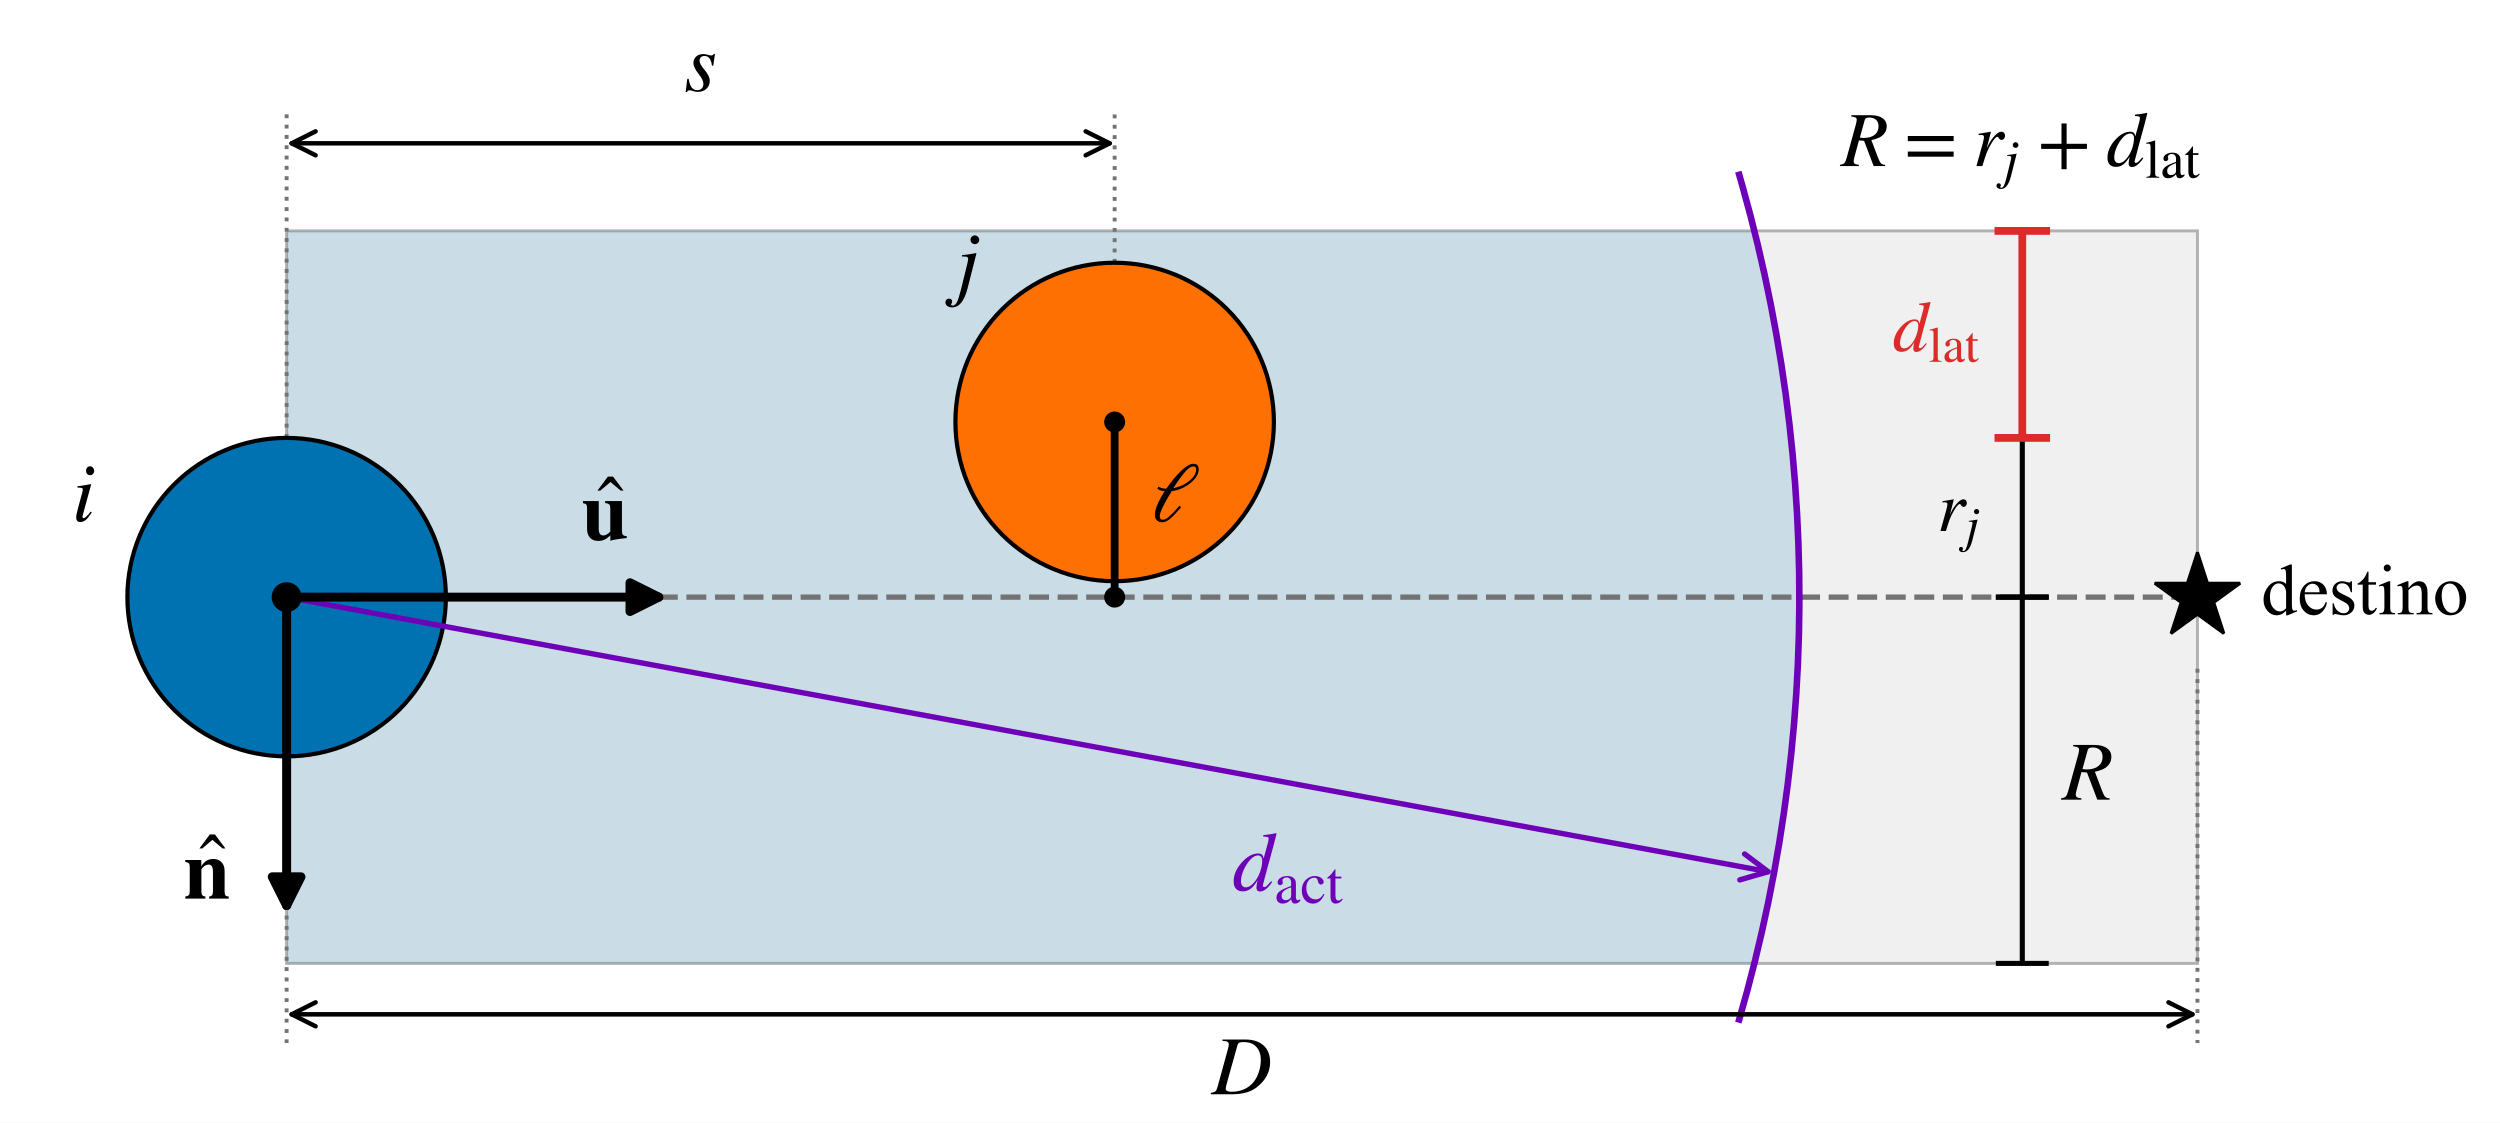
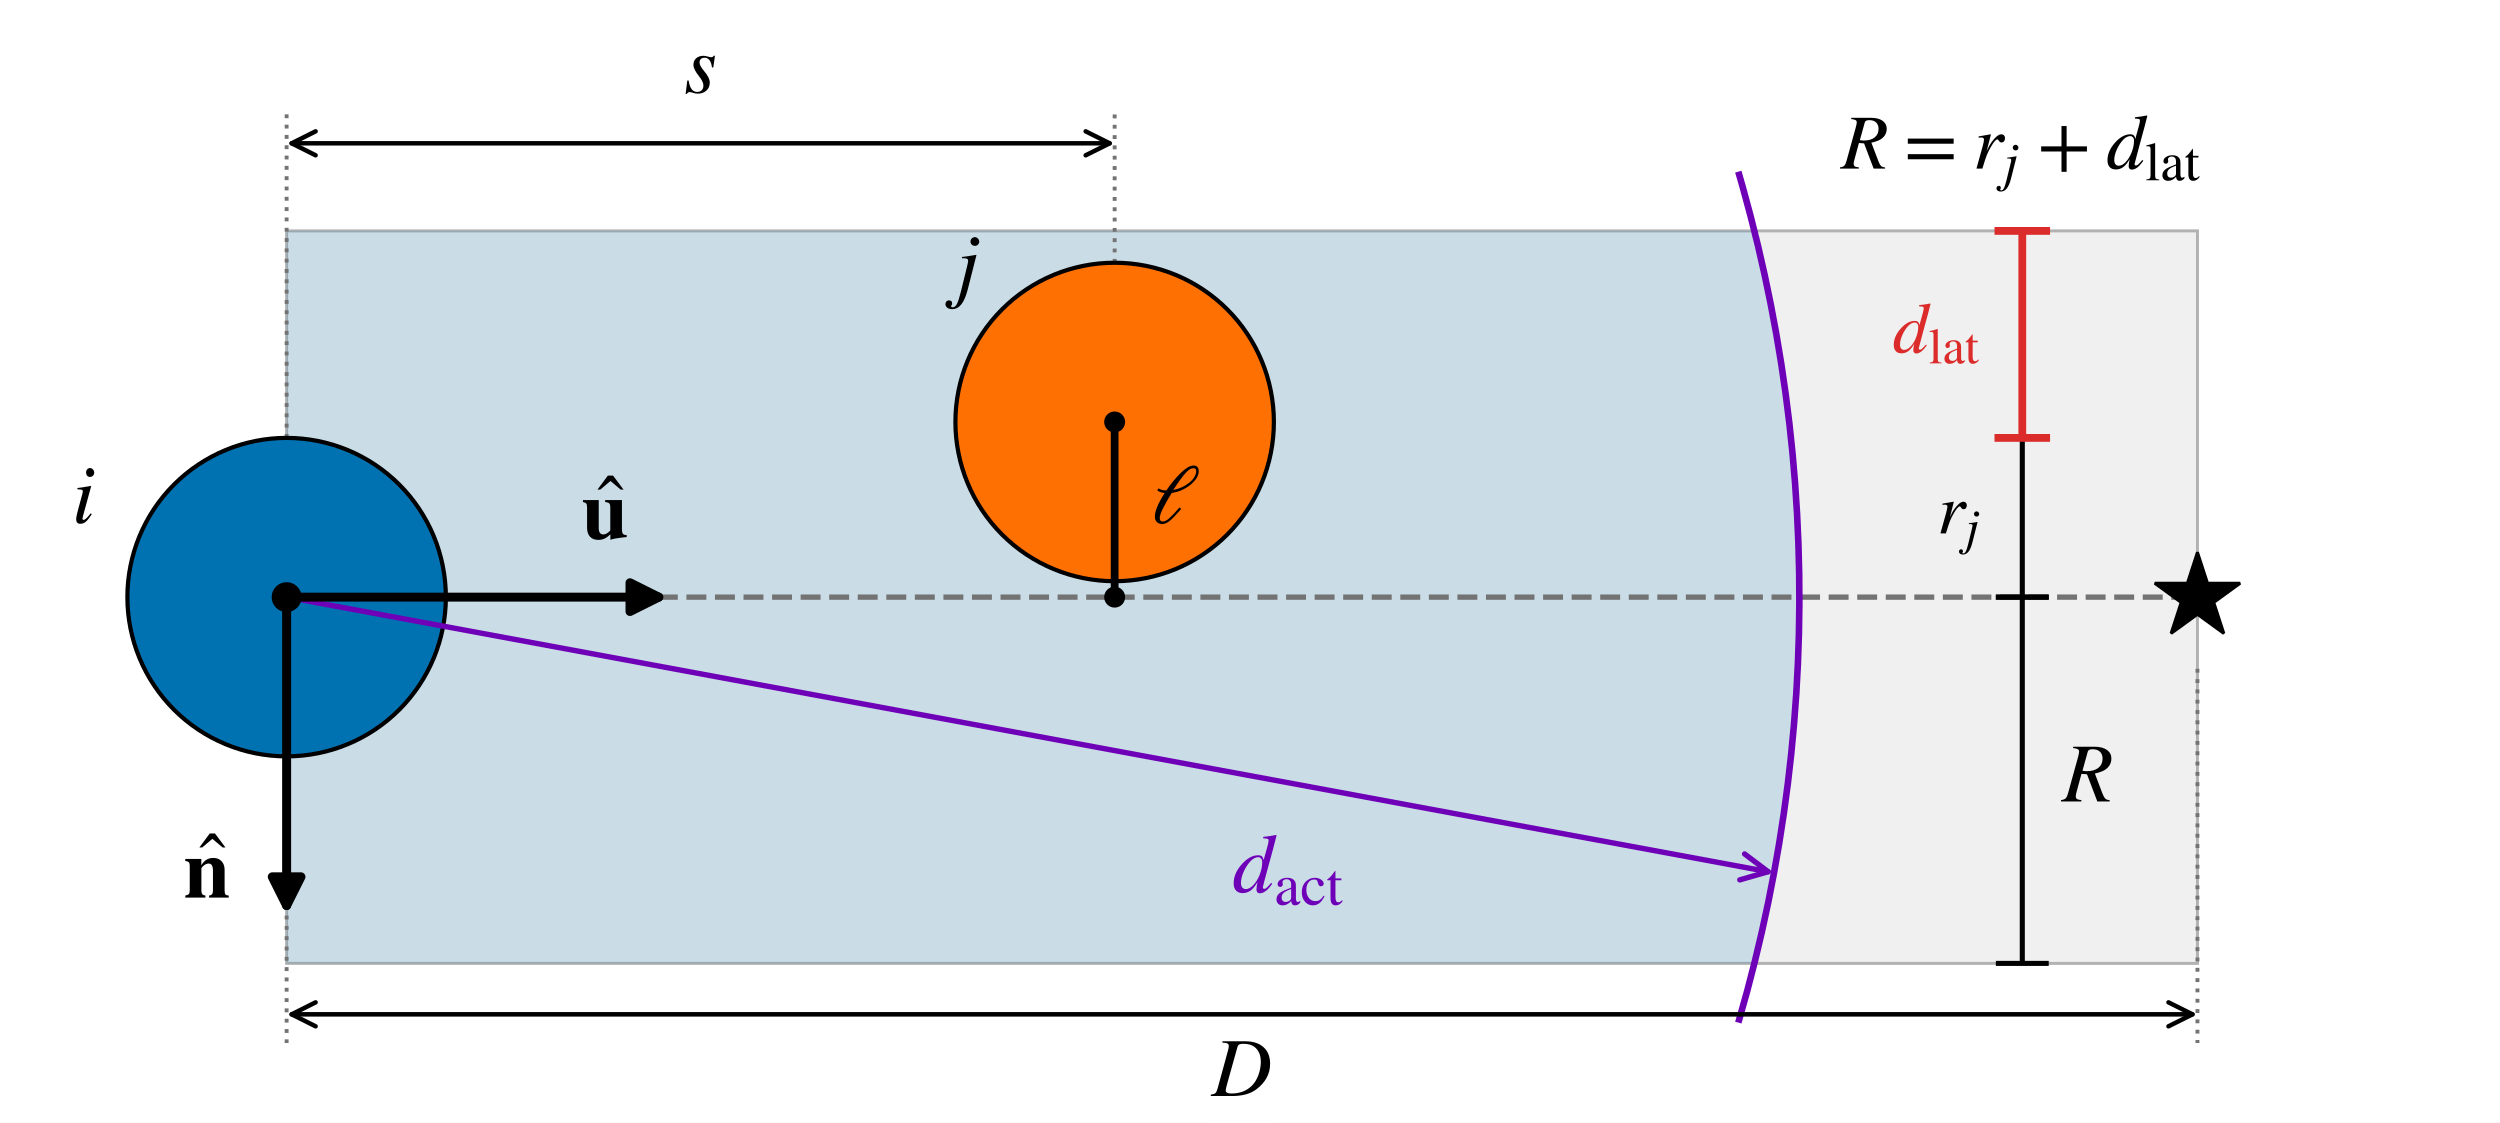
<svg xmlns="http://www.w3.org/2000/svg" xmlns:xlink="http://www.w3.org/1999/xlink" width="835.2pt" height="375.042pt" viewBox="0 0 835.2 375.042" version="1.1">
  <defs>
    <style type="text/css">*{stroke-linejoin: round; stroke-linecap: butt}</style>
  </defs>
  <g id="figure_1">
    <g id="patch_1">
      <path d="M 0 375.042  L 835.2 375.042  L 835.2 0  L 0 0  z " style="fill: #ffffff" />
    </g>
    <g id="axes_1">
      <g id="patch_2">
-         <path d="M 95.755 321.845  L 734.125 321.845  L 734.125 77.136  L 95.755 77.136  z " clip-path="url(#pc7c0d412cc)" style="fill: #f0f0f0; stroke: #b2b2b2; stroke-linejoin: miter" />
+         <path d="M 95.755 321.845  L 734.125 321.845  L 734.125 77.136  L 95.755 77.136  z " clip-path="url(#p4e603bb24e)" style="fill: #f0f0f0; stroke: #b2b2b2; stroke-linejoin: miter" />
      </g>
      <g id="patch_3">
-         <path d="M 95.755 321.845  L 734.125 321.845  L 734.125 77.136  L 95.755 77.136  z " clip-path="url(#pd2b411f736)" style="fill: #0072b2; opacity: 0.16" />
+         <path d="M 95.755 321.845  L 734.125 321.845  L 734.125 77.136  L 95.755 77.136  z " clip-path="url(#p68c6dddbe0)" style="fill: #0072b2; opacity: 0.16" />
      </g>
      <g id="line2d_1">
-         <path d="M 95.755 146.293  L 95.755 37.238  " clip-path="url(#pc7c0d412cc)" style="fill: none; stroke-dasharray: 1.3,2.145; stroke-dashoffset: 0; stroke: #737373; stroke-width: 1.3" />
+         <path d="M 95.755 146.293  L 95.755 37.238  " clip-path="url(#p4e603bb24e)" style="fill: none; stroke-dasharray: 1.3,2.145; stroke-dashoffset: 0; stroke: #737373; stroke-width: 1.3" />
      </g>
      <g id="line2d_2">
-         <path d="M 372.382 87.776  L 372.382 37.238  " clip-path="url(#pc7c0d412cc)" style="fill: none; stroke-dasharray: 1.3,2.145; stroke-dashoffset: 0; stroke: #737373; stroke-width: 1.3" />
+         <path d="M 372.382 87.776  L 372.382 37.238  " clip-path="url(#p4e603bb24e)" style="fill: none; stroke-dasharray: 1.3,2.145; stroke-dashoffset: 0; stroke: #737373; stroke-width: 1.3" />
      </g>
      <g id="line2d_3">
-         <path d="M 734.125 223.429  L 734.125 348.443  " clip-path="url(#pc7c0d412cc)" style="fill: none; stroke-dasharray: 1.3,2.145; stroke-dashoffset: 0; stroke: #737373; stroke-width: 1.3" />
+         <path d="M 734.125 223.429  L 734.125 348.443  " clip-path="url(#p4e603bb24e)" style="fill: none; stroke-dasharray: 1.3,2.145; stroke-dashoffset: 0; stroke: #737373; stroke-width: 1.3" />
      </g>
      <g id="line2d_4">
-         <path d="M 95.755 305.885  L 95.755 348.443  " clip-path="url(#pc7c0d412cc)" style="fill: none; stroke-dasharray: 1.3,2.145; stroke-dashoffset: 0; stroke: #737373; stroke-width: 1.3" />
+         <path d="M 95.755 305.885  L 95.755 348.443  " clip-path="url(#p4e603bb24e)" style="fill: none; stroke-dasharray: 1.3,2.145; stroke-dashoffset: 0; stroke: #737373; stroke-width: 1.3" />
      </g>
      <g id="line2d_5">
-         <path d="M 95.755 199.49  L 734.125 199.49  " clip-path="url(#pc7c0d412cc)" style="fill: none; stroke-dasharray: 6.66,2.88; stroke-dashoffset: 0; stroke: #737373; stroke-width: 1.8" />
+         <path d="M 95.755 199.49  L 734.125 199.49  " clip-path="url(#p4e603bb24e)" style="fill: none; stroke-dasharray: 6.66,2.88; stroke-dashoffset: 0; stroke: #737373; stroke-width: 1.8" />
      </g>
      <g id="line2d_6">
-         <path d="M 581.038 340.578  L 583.75 330.891  L 586.269 321.152  L 588.593 311.365  L 590.722 301.534  L 592.655 291.662  L 594.391 281.754  L 595.93 271.813  L 597.27 261.843  L 598.412 251.849  L 599.354 241.834  L 600.097 231.802  L 600.64 221.758  L 600.984 211.704  L 601.127 201.646  L 601.069 191.587  L 600.812 181.531  L 600.354 171.482  L 599.697 161.444  L 598.84 151.422  L 597.784 141.418  L 596.528 131.438  L 595.075 121.484  L 593.423 111.561  L 591.574 101.673  L 589.529 91.824  L 587.289 82.018  L 584.853 72.258  L 582.224 62.548  L 581.038 58.403  L 581.038 58.403  " clip-path="url(#pc7c0d412cc)" style="fill: none; stroke: #6e00b7; stroke-width: 2.2; stroke-linecap: square" />
+         <path d="M 581.038 340.578  L 583.75 330.891  L 586.269 321.152  L 588.593 311.365  L 590.722 301.534  L 592.655 291.662  L 594.391 281.754  L 595.93 271.813  L 597.27 261.843  L 598.412 251.849  L 599.354 241.834  L 600.097 231.802  L 600.64 221.758  L 600.984 211.704  L 601.127 201.646  L 601.069 191.587  L 600.812 181.531  L 600.354 171.482  L 599.697 161.444  L 598.84 151.422  L 597.784 141.418  L 596.528 131.438  L 595.075 121.484  L 593.423 111.561  L 591.574 101.673  L 589.529 91.824  L 587.289 82.018  L 584.853 72.258  L 582.224 62.548  L 581.038 58.403  L 581.038 58.403  " clip-path="url(#p4e603bb24e)" style="fill: none; stroke: #6e00b7; stroke-width: 2.2; stroke-linecap: square" />
      </g>
      <g id="text_1">
-         <g style="fill: #6e00b7" transform="translate(411.7194 297.6756) scale(0.28 -0.28)">
+         <g style="fill: #6e00b7" transform="translate(411.7194 298.2635) scale(0.28 -0.28)">
          <defs>
            <path id="STIXGeneral-Italic-47" d="M 3334 4371  L 3373 4333  L 3123 3360  L 2739 1958  Q 2323 429 2323 384  Q 2323 256 2438 256  Q 2522 256 2614 336  Q 2707 416 2963 710  L 3040 646  Q 2547 -83 2099 -83  Q 1978 -83 1907 -6  Q 1837 70 1837 205  Q 1837 397 1920 774  Q 1645 307 1379 118  Q 1114 -70 781 -70  Q 461 -70 278 125  Q 96 320 96 678  Q 96 1440 713 2131  Q 1331 2822 1965 2822  Q 2163 2822 2256 2732  Q 2349 2643 2381 2451  L 2387 2451  L 2675 3494  Q 2765 3808 2765 3949  Q 2765 4051 2694 4076  Q 2624 4102 2355 4115  L 2355 4224  Q 2848 4269 3334 4371  z M 2278 2310  Q 2278 2477 2185 2576  Q 2093 2675 1978 2675  Q 1677 2675 1395 2381  Q 1075 2042 864 1571  Q 653 1101 653 704  Q 653 486 752 361  Q 851 237 1024 237  Q 1312 237 1606 550  Q 1901 864 2089 1350  Q 2278 1837 2278 2310  z " transform="scale(0.015625)" />
            <path id="STIXGeneral-Regular-44" d="M 2829 422  L 2829 243  Q 2586 -64 2253 -64  Q 1888 -64 1843 403  L 1837 403  Q 1427 -64 909 -64  Q 608 -64 422 112  Q 237 288 237 602  Q 237 1050 685 1350  Q 992 1555 1837 1869  L 1837 2214  Q 1837 2502 1699 2646  Q 1562 2790 1338 2790  Q 1146 2790 1018 2697  Q 890 2605 890 2477  Q 890 2419 909 2348  Q 928 2278 928 2208  Q 928 2112 841 2029  Q 755 1946 634 1946  Q 525 1946 441 2029  Q 358 2112 358 2240  Q 358 2547 685 2752  Q 986 2944 1421 2944  Q 1939 2944 2176 2656  Q 2291 2522 2323 2384  Q 2355 2246 2355 1946  L 2355 723  Q 2355 301 2554 301  Q 2682 301 2829 422  z M 1837 813  L 1837 1715  Q 1248 1510 1018 1293  Q 800 1094 800 800  Q 800 557 921 432  Q 1043 307 1242 307  Q 1453 307 1613 410  Q 1747 506 1792 589  Q 1837 672 1837 813  z " transform="scale(0.015625)" />
            <path id="STIXGeneral-Regular-46" d="M 2547 998  L 2637 941  Q 2362 403 2112 205  Q 1786 -64 1376 -64  Q 845 -64 502 336  Q 160 736 160 1357  Q 160 2170 698 2618  Q 1094 2944 1562 2944  Q 1965 2944 2256 2749  Q 2547 2554 2547 2285  Q 2547 2176 2457 2096  Q 2368 2016 2246 2016  Q 2022 2016 1939 2310  L 1901 2451  Q 1850 2630 1773 2694  Q 1696 2758 1523 2758  Q 1133 2758 893 2451  Q 653 2144 653 1645  Q 653 1094 928 745  Q 1203 397 1645 397  Q 1920 397 2118 528  Q 2317 659 2547 998  z " transform="scale(0.015625)" />
            <path id="STIXGeneral-Regular-57" d="M 1702 493  L 1786 422  Q 1478 -64 1011 -64  Q 448 -64 448 749  L 448 2675  L 109 2675  Q 83 2694 83 2720  Q 83 2771 192 2842  Q 435 2982 813 3526  Q 826 3546 874 3606  Q 922 3667 941 3706  Q 986 3706 986 3622  L 986 2880  L 1632 2880  L 1632 2675  L 986 2675  L 986 845  Q 986 538 1062 403  Q 1139 269 1318 269  Q 1510 269 1702 493  z " transform="scale(0.015625)" />
          </defs>
          <use xlink:href="#STIXGeneral-Italic-47" transform="translate(0 0.703125)" />
          <use xlink:href="#STIXGeneral-Regular-44" transform="translate(49.99995 -14.29688) scale(0.7)" />
          <use xlink:href="#STIXGeneral-Regular-46" transform="translate(81.07993 -14.29688) scale(0.7)" />
          <use xlink:href="#STIXGeneral-Regular-57" transform="translate(112.1599 -14.29688) scale(0.7)" />
        </g>
      </g>
      <g id="text_2">
-         <g transform="translate(755.4038 205.2331) scale(0.24 -0.24)">
-           <defs>
-             <path id="TimesNewRomanPSMT-47" d="M 2222 322  Q 2013 103 1813 7  Q 1613 -88 1381 -88  Q 913 -88 563 304  Q 213 697 213 1313  Q 213 1928 600 2439  Q 988 2950 1597 2950  Q 1975 2950 2222 2709  L 2222 3238  Q 2222 3728 2198 3840  Q 2175 3953 2125 3993  Q 2075 4034 2000 4034  Q 1919 4034 1784 3984  L 1744 4094  L 2597 4444  L 2738 4444  L 2738 1134  Q 2738 631 2761 520  Q 2784 409 2836 365  Q 2888 322 2956 322  Q 3041 322 3181 375  L 3216 266  L 2366 -88  L 2222 -88  L 2222 322  z M 2222 541  L 2222 2016  Q 2203 2228 2109 2403  Q 2016 2578 1861 2667  Q 1706 2756 1559 2756  Q 1284 2756 1069 2509  Q 784 2184 784 1559  Q 784 928 1059 592  Q 1334 256 1672 256  Q 1956 256 2222 541  z " transform="scale(0.015625)" />
-             <path id="TimesNewRomanPSMT-48" d="M 681 1784  Q 678 1147 991 784  Q 1303 422 1725 422  Q 2006 422 2214 576  Q 2422 731 2563 1106  L 2659 1044  Q 2594 616 2278 264  Q 1963 -88 1488 -88  Q 972 -88 605 314  Q 238 716 238 1394  Q 238 2128 614 2539  Q 991 2950 1559 2950  Q 2041 2950 2350 2633  Q 2659 2316 2659 1784  L 681 1784  z M 681 1966  L 2006 1966  Q 1991 2241 1941 2353  Q 1863 2528 1708 2628  Q 1553 2728 1384 2728  Q 1125 2728 920 2526  Q 716 2325 681 1966  z " transform="scale(0.015625)" />
-             <path id="TimesNewRomanPSMT-56" d="M 2050 2947  L 2050 1972  L 1947 1972  Q 1828 2431 1642 2597  Q 1456 2763 1169 2763  Q 950 2763 815 2647  Q 681 2531 681 2391  Q 681 2216 781 2091  Q 878 1963 1175 1819  L 1631 1597  Q 2266 1288 2266 781  Q 2266 391 1970 151  Q 1675 -88 1309 -88  Q 1047 -88 709 6  Q 606 38 541 38  Q 469 38 428 -44  L 325 -44  L 325 978  L 428 978  Q 516 541 762 319  Q 1009 97 1316 97  Q 1531 97 1667 223  Q 1803 350 1803 528  Q 1803 744 1651 891  Q 1500 1038 1047 1263  Q 594 1488 453 1669  Q 313 1847 313 2119  Q 313 2472 555 2709  Q 797 2947 1181 2947  Q 1350 2947 1591 2875  Q 1750 2828 1803 2828  Q 1853 2828 1881 2850  Q 1909 2872 1947 2947  L 2050 2947  z " transform="scale(0.015625)" />
-             <path id="TimesNewRomanPSMT-57" d="M 1031 3803  L 1031 2863  L 1700 2863  L 1700 2644  L 1031 2644  L 1031 788  Q 1031 509 1111 412  Q 1191 316 1316 316  Q 1419 316 1516 380  Q 1613 444 1666 569  L 1788 569  Q 1678 263 1478 108  Q 1278 -47 1066 -47  Q 922 -47 784 33  Q 647 113 581 261  Q 516 409 516 719  L 516 2644  L 63 2644  L 63 2747  Q 234 2816 414 2980  Q 594 3144 734 3369  Q 806 3488 934 3803  L 1031 3803  z " transform="scale(0.015625)" />
-             <path id="TimesNewRomanPSMT-4c" d="M 928 4444  Q 1059 4444 1151 4351  Q 1244 4259 1244 4128  Q 1244 3997 1151 3903  Q 1059 3809 928 3809  Q 797 3809 703 3903  Q 609 3997 609 4128  Q 609 4259 701 4351  Q 794 4444 928 4444  z M 1188 2947  L 1188 647  Q 1188 378 1227 289  Q 1266 200 1342 156  Q 1419 113 1622 113  L 1622 0  L 231 0  L 231 113  Q 441 113 512 153  Q 584 194 626 287  Q 669 381 669 647  L 669 1750  Q 669 2216 641 2353  Q 619 2453 572 2492  Q 525 2531 444 2531  Q 356 2531 231 2484  L 188 2597  L 1050 2947  L 1188 2947  z " transform="scale(0.015625)" />
-             <path id="TimesNewRomanPSMT-51" d="M 1034 2341  Q 1538 2947 1994 2947  Q 2228 2947 2397 2830  Q 2566 2713 2666 2444  Q 2734 2256 2734 1869  L 2734 647  Q 2734 375 2778 278  Q 2813 200 2889 156  Q 2966 113 3172 113  L 3172 0  L 1756 0  L 1756 113  L 1816 113  Q 2016 113 2095 173  Q 2175 234 2206 353  Q 2219 400 2219 647  L 2219 1819  Q 2219 2209 2117 2386  Q 2016 2563 1775 2563  Q 1403 2563 1034 2156  L 1034 647  Q 1034 356 1069 288  Q 1113 197 1189 155  Q 1266 113 1500 113  L 1500 0  L 84 0  L 84 113  L 147 113  Q 366 113 442 223  Q 519 334 519 647  L 519 1709  Q 519 2225 495 2337  Q 472 2450 423 2490  Q 375 2531 294 2531  Q 206 2531 84 2484  L 38 2597  L 900 2947  L 1034 2947  L 1034 2341  z " transform="scale(0.015625)" />
-             <path id="TimesNewRomanPSMT-52" d="M 1600 2947  Q 2250 2947 2644 2453  Q 2978 2031 2978 1484  Q 2978 1100 2793 706  Q 2609 313 2286 112  Q 1963 -88 1566 -88  Q 919 -88 538 428  Q 216 863 216 1403  Q 216 1797 411 2186  Q 606 2575 925 2761  Q 1244 2947 1600 2947  z M 1503 2744  Q 1338 2744 1170 2645  Q 1003 2547 900 2300  Q 797 2053 797 1666  Q 797 1041 1045 587  Q 1294 134 1700 134  Q 2003 134 2200 384  Q 2397 634 2397 1244  Q 2397 2006 2069 2444  Q 1847 2744 1503 2744  z " transform="scale(0.015625)" />
-           </defs>
-           <use xlink:href="#TimesNewRomanPSMT-47" />
-           <use xlink:href="#TimesNewRomanPSMT-48" transform="translate(50 0)" />
-           <use xlink:href="#TimesNewRomanPSMT-56" transform="translate(94.39062 0)" />
-           <use xlink:href="#TimesNewRomanPSMT-57" transform="translate(133.3125 0)" />
-           <use xlink:href="#TimesNewRomanPSMT-4c" transform="translate(161.0938 0)" />
-           <use xlink:href="#TimesNewRomanPSMT-51" transform="translate(188.875 0)" />
-           <use xlink:href="#TimesNewRomanPSMT-52" transform="translate(238.875 0)" />
+         <g transform="translate(24.07847 174.8454) scale(0.28 -0.28)">
+           <defs>
+             <path id="STIXGeneral-Italic-4c" d="M 1690 3834  Q 1690 3699 1597 3603  Q 1504 3507 1376 3507  Q 1235 3507 1152 3600  Q 1069 3693 1069 3846  Q 1069 3994 1155 4090  Q 1242 4186 1370 4186  Q 1498 4186 1594 4080  Q 1690 3974 1690 3834  z M 1421 730  L 1504 659  Q 1235 243 1049 86  Q 864 -70 627 -70  Q 314 -70 314 282  Q 314 467 454 992  L 762 2125  Q 819 2330 819 2406  Q 819 2502 745 2528  Q 672 2554 410 2560  L 410 2662  Q 704 2688 1434 2822  L 1459 2803  L 858 608  Q 794 390 794 326  Q 794 230 883 230  Q 1043 230 1421 730  z " transform="scale(0.015625)" />
+           </defs>
+           <use xlink:href="#STIXGeneral-Italic-4c" transform="translate(0 0.59375)" />
        </g>
      </g>
      <g id="text_3">
-         <g transform="translate(24.07847 174.2575) scale(0.28 -0.28)">
-           <defs>
-             <path id="STIXGeneral-Italic-4c" d="M 1690 3834  Q 1690 3699 1597 3603  Q 1504 3507 1376 3507  Q 1235 3507 1152 3600  Q 1069 3693 1069 3846  Q 1069 3994 1155 4090  Q 1242 4186 1370 4186  Q 1498 4186 1594 4080  Q 1690 3974 1690 3834  z M 1421 730  L 1504 659  Q 1235 243 1049 86  Q 864 -70 627 -70  Q 314 -70 314 282  Q 314 467 454 992  L 762 2125  Q 819 2330 819 2406  Q 819 2502 745 2528  Q 672 2554 410 2560  L 410 2662  Q 704 2688 1434 2822  L 1459 2803  L 858 608  Q 794 390 794 326  Q 794 230 883 230  Q 1043 230 1421 730  z " transform="scale(0.015625)" />
-           </defs>
-           <use xlink:href="#STIXGeneral-Italic-4c" transform="translate(0 0.59375)" />
+         <g transform="translate(319.3243 97.70911) scale(0.28 -0.28)">
+           <defs>
+             <path id="STIXGeneral-Italic-4d" d="M 1786 3827  Q 1786 3699 1690 3603  Q 1594 3507 1466 3507  Q 1318 3507 1219 3600  Q 1120 3693 1120 3840  Q 1120 3981 1222 4077  Q 1325 4173 1459 4173  Q 1587 4173 1686 4067  Q 1786 3962 1786 3827  z M 1574 2803  L 909 179  Q 710 -595 419 -960  Q 128 -1325 -288 -1325  Q -512 -1325 -653 -1216  Q -794 -1107 -794 -934  Q -794 -819 -717 -736  Q -640 -653 -531 -653  Q -282 -653 -282 -890  Q -282 -966 -320 -1014  Q -358 -1062 -358 -1107  Q -358 -1184 -243 -1184  Q -51 -1184 80 -934  Q 211 -685 378 -19  L 838 1850  Q 941 2266 941 2362  Q 941 2470 873 2515  Q 806 2560 634 2560  L 467 2560  L 467 2662  Q 755 2682 1549 2822  L 1574 2803  z " transform="scale(0.015625)" />
+           </defs>
+           <use xlink:href="#STIXGeneral-Italic-4d" transform="translate(0 0.796875)" />
        </g>
      </g>
      <g id="text_4">
-         <g transform="translate(319.3243 97.12122) scale(0.28 -0.28)">
-           <defs>
-             <path id="STIXGeneral-Italic-4d" d="M 1786 3827  Q 1786 3699 1690 3603  Q 1594 3507 1466 3507  Q 1318 3507 1219 3600  Q 1120 3693 1120 3840  Q 1120 3981 1222 4077  Q 1325 4173 1459 4173  Q 1587 4173 1686 4067  Q 1786 3962 1786 3827  z M 1574 2803  L 909 179  Q 710 -595 419 -960  Q 128 -1325 -288 -1325  Q -512 -1325 -653 -1216  Q -794 -1107 -794 -934  Q -794 -819 -717 -736  Q -640 -653 -531 -653  Q -282 -653 -282 -890  Q -282 -966 -320 -1014  Q -358 -1062 -358 -1107  Q -358 -1184 -243 -1184  Q -51 -1184 80 -934  Q 211 -685 378 -19  L 838 1850  Q 941 2266 941 2362  Q 941 2470 873 2515  Q 806 2560 634 2560  L 467 2560  L 467 2662  Q 755 2682 1549 2822  L 1574 2803  z " transform="scale(0.015625)" />
-           </defs>
-           <use xlink:href="#STIXGeneral-Italic-4d" transform="translate(0 0.796875)" />
-         </g>
-       </g>
-       <g id="text_5">
-         <g transform="translate(194.3103 180.5102) scale(0.28 -0.28)">
+         <g transform="translate(194.3103 180.1684) scale(0.28 -0.28)">
          <defs>
            <path id="STIXGeneral-Regular-200" d="M -480 3245  L -698 3245  L -1478 3904  L -2253 3245  L -2470 3245  L -1677 4314  L -1280 4314  L -480 3245  z " transform="scale(0.015625)" />
            <path id="STIXGeneral-Bold-58" d="M 3443 128  L 3040 83  Q 2509 26 2195 -83  L 2195 333  Q 1946 96 1738 3  Q 1530 -90 1267 -90  Q 864 -90 640 153  Q 416 397 416 838  L 416 2381  Q 416 2605 358 2681  Q 301 2758 102 2797  L 102 2950  L 1306 2950  L 1306 813  Q 1306 326 1664 326  Q 1914 326 2189 627  L 2189 2394  Q 2189 2611 2112 2694  Q 2035 2778 1798 2797  L 1798 2950  L 3078 2950  L 3078 672  Q 3078 461 3155 371  Q 3232 282 3443 275  L 3443 128  z " transform="scale(0.015625)" />
          </defs>
          <use xlink:href="#STIXGeneral-Regular-200" transform="translate(57.49374 8.59375)" />
          <use xlink:href="#STIXGeneral-Bold-58" transform="translate(0 0.703125)" />
        </g>
      </g>
-       <g id="text_6">
-         <g transform="translate(61.31669 300.3445) scale(0.28 -0.28)">
+       <g id="text_5">
+         <g transform="translate(61.31669 300.0027) scale(0.28 -0.28)">
          <defs>
            <path id="STIXGeneral-Bold-51" d="M 3450 0  L 1952 0  L 1952 154  Q 2112 173 2179 259  Q 2246 346 2246 538  L 2246 2054  Q 2246 2598 1920 2598  Q 1690 2598 1472 2381  Q 1363 2272 1363 2227  L 1363 538  Q 1363 352 1430 265  Q 1498 179 1670 154  L 1670 0  L 134 0  L 134 154  Q 346 198 410 275  Q 474 352 474 557  L 474 2406  Q 474 2611 410 2688  Q 346 2765 134 2797  L 134 2950  L 1357 2950  L 1357 2470  L 1363 2470  Q 1677 3027 2272 3027  Q 2669 3027 2902 2780  Q 3136 2534 3136 2118  L 3136 538  Q 3136 320 3200 243  Q 3264 166 3450 154  L 3450 0  z " transform="scale(0.015625)" />
          </defs>
          <use xlink:href="#STIXGeneral-Regular-200" transform="translate(57.49374 9.59375)" />
          <use xlink:href="#STIXGeneral-Bold-51" transform="translate(0 0.5)" />
        </g>
      </g>
+       <g id="text_6">
+         <g transform="translate(228.6088 31.21229) scale(0.28 -0.28)">
+           <defs>
+             <path id="STIXGeneral-Italic-56" d="M 2342 2829  L 2214 1933  L 2112 1933  Q 2022 2675 1542 2675  Q 1370 2675 1267 2579  Q 1165 2483 1165 2310  Q 1165 2067 1510 1658  Q 1946 1152 1946 787  Q 1946 397 1686 163  Q 1427 -70 1024 -70  Q 838 -70 672 -6  Q 538 51 390 51  Q 262 51 205 -83  L 102 -83  L 230 934  L 333 934  Q 461 64 973 64  Q 1203 64 1331 192  Q 1459 320 1459 557  Q 1459 845 1101 1293  Q 698 1798 698 2131  Q 698 2451 909 2636  Q 1120 2822 1472 2822  Q 1600 2822 1830 2758  Q 1971 2714 2061 2714  Q 2189 2714 2253 2829  L 2342 2829  z " transform="scale(0.015625)" />
+           </defs>
+           <use xlink:href="#STIXGeneral-Italic-56" transform="translate(0 0.796875)" />
+         </g>
+       </g>
      <g id="text_7">
-         <g transform="translate(228.6088 30.6244) scale(0.28 -0.28)">
-           <defs>
-             <path id="STIXGeneral-Italic-56" d="M 2342 2829  L 2214 1933  L 2112 1933  Q 2022 2675 1542 2675  Q 1370 2675 1267 2579  Q 1165 2483 1165 2310  Q 1165 2067 1510 1658  Q 1946 1152 1946 787  Q 1946 397 1686 163  Q 1427 -70 1024 -70  Q 838 -70 672 -6  Q 538 51 390 51  Q 262 51 205 -83  L 102 -83  L 230 934  L 333 934  Q 461 64 973 64  Q 1203 64 1331 192  Q 1459 320 1459 557  Q 1459 845 1101 1293  Q 698 1798 698 2131  Q 698 2451 909 2636  Q 1120 2822 1472 2822  Q 1600 2822 1830 2758  Q 1971 2714 2061 2714  Q 2189 2714 2253 2829  L 2342 2829  z " transform="scale(0.015625)" />
-           </defs>
-           <use xlink:href="#STIXGeneral-Italic-56" transform="translate(0 0.796875)" />
-         </g>
-       </g>
-       <g id="text_8">
-         <g transform="translate(647.1883 177.612) scale(0.24 -0.24)">
+         <g transform="translate(647.1883 178.4089) scale(0.24 -0.24)">
          <defs>
            <path id="STIXGeneral-Italic-55" d="M 1126 1427  L 1229 1651  Q 1446 2131 1830 2534  Q 2106 2822 2336 2822  Q 2470 2822 2553 2732  Q 2637 2643 2637 2496  Q 2637 2349 2557 2249  Q 2477 2150 2336 2150  Q 2214 2150 2112 2317  Q 2061 2406 2010 2406  Q 1837 2406 1485 1805  Q 1267 1434 1136 1104  Q 1005 774 774 0  L 288 0  L 806 1869  Q 909 2246 909 2394  Q 909 2560 666 2560  Q 614 2560 467 2541  L 467 2650  L 1459 2822  L 1478 2810  L 1126 1427  z " transform="scale(0.015625)" />
          </defs>
          <use xlink:href="#STIXGeneral-Italic-55" transform="translate(0 0.90625)" />
          <use xlink:href="#STIXGeneral-Italic-4d" transform="translate(38.89996 -14.09375) scale(0.7)" />
        </g>
      </g>
-       <g id="text_9">
-         <g style="fill: #db2b2b" transform="translate(632.3083 117.4451) scale(0.24 -0.24)">
+       <g id="text_8">
+         <g style="fill: #db2b2b" transform="translate(632.3083 117.949) scale(0.24 -0.24)">
          <defs>
            <path id="STIXGeneral-Regular-4f" d="M 1645 0  L 134 0  L 134 96  Q 435 122 531 221  Q 627 320 627 589  L 627 3590  Q 627 3821 569 3910  Q 512 4000 358 4000  Q 224 4000 122 3987  L 122 4090  Q 730 4237 1133 4371  L 1165 4346  L 1165 557  Q 1165 288 1254 201  Q 1344 115 1645 96  L 1645 0  z " transform="scale(0.015625)" />
          </defs>
          <use xlink:href="#STIXGeneral-Italic-47" transform="translate(0 0.703125)" />
          <use xlink:href="#STIXGeneral-Regular-4f" transform="translate(49.99995 -14.29688) scale(0.7)" />
          <use xlink:href="#STIXGeneral-Regular-44" transform="translate(69.45994 -14.29688) scale(0.7)" />
          <use xlink:href="#STIXGeneral-Regular-57" transform="translate(100.5399 -14.29688) scale(0.7)" />
        </g>
      </g>
-       <g id="text_10">
-         <g transform="translate(615.0276 55.65125) scale(0.26 -0.26)">
+       <g id="text_9">
+         <g transform="translate(615.0276 56.51453) scale(0.26 -0.26)">
          <defs>
            <path id="STIXGeneral-Italic-35" d="M 845 4179  L 2458 4179  Q 3078 4179 3420 3936  Q 3763 3693 3763 3277  Q 3763 2778 3341 2458  Q 3091 2266 2502 2131  L 3072 627  Q 3181 333 3299 217  Q 3418 102 3629 102  L 3629 0  L 2688 0  L 1901 2074  L 1478 2106  L 1126 806  Q 1043 512 1043 403  Q 1043 256 1126 192  Q 1210 128 1472 102  L 1472 0  L -83 0  L -83 102  Q 173 134 278 243  Q 384 352 461 646  L 1222 3405  Q 1299 3699 1299 3808  Q 1299 3923 1210 3987  Q 1133 4038 845 4077  L 845 4179  z M 1958 3795  L 1555 2342  Q 1754 2310 1882 2310  Q 2451 2310 2771 2566  Q 3091 2822 3091 3270  Q 3091 3603 2892 3795  Q 2694 3987 2323 3987  Q 2010 3987 1958 3795  z " transform="scale(0.015625)" />
            <path id="STIXGeneral-Regular-20" d="M 4077 2048  L 307 2048  L 307 2470  L 4077 2470  L 4077 2048  z M 4077 768  L 307 768  L 307 1190  L 4077 1190  L 4077 768  z " transform="scale(0.015625)" />
            <path id="STIXGeneral-Regular-e" d="M 4070 1408  L 2400 1408  L 2400 -262  L 1978 -262  L 1978 1408  L 307 1408  L 307 1830  L 1978 1830  L 1978 3501  L 2400 3501  L 2400 1830  L 4070 1830  L 4070 1408  z " transform="scale(0.015625)" />
          </defs>
          <use xlink:href="#STIXGeneral-Italic-35" transform="translate(0 0.703125)" />
          <use xlink:href="#STIXGeneral-Regular-20" transform="translate(81.09995 0.703125)" />
          <use xlink:href="#STIXGeneral-Italic-55" transform="translate(169.5999 0.703125)" />
          <use xlink:href="#STIXGeneral-Italic-4d" transform="translate(208.4998 -14.29688) scale(0.7)" />
          <use xlink:href="#STIXGeneral-Regular-e" transform="translate(252.4598 0.703125)" />
          <use xlink:href="#STIXGeneral-Italic-47" transform="translate(340.9598 0.703125)" />
          <use xlink:href="#STIXGeneral-Regular-4f" transform="translate(390.9597 -14.29688) scale(0.7)" />
          <use xlink:href="#STIXGeneral-Regular-44" transform="translate(410.4197 -14.29688) scale(0.7)" />
          <use xlink:href="#STIXGeneral-Regular-57" transform="translate(441.4997 -14.29688) scale(0.7)" />
        </g>
      </g>
+       <g id="text_10">
+         <g transform="translate(688.907 267.941) scale(0.28 -0.28)">
+           <use xlink:href="#STIXGeneral-Italic-35" transform="translate(0 0.703125)" />
+         </g>
+       </g>
      <g id="text_11">
-         <g transform="translate(688.907 267.3531) scale(0.28 -0.28)">
-           <use xlink:href="#STIXGeneral-Italic-35" transform="translate(0 0.703125)" />
-         </g>
-       </g>
-       <g id="text_12">
        <g id="patch_4">
-           <path d="M 402.76 373.771  L 427.12 373.771  L 427.12 344.394  L 402.76 344.394  z " style="fill: #ffffff" />
-         </g>
-         <g transform="translate(404.7201 365.7683) scale(0.28 -0.28)">
+           <path d="M 402.76 375.043  L 427.12 375.043  L 427.12 343.123  L 402.76 343.123  z " style="fill: #ffffff" />
+         </g>
+         <g transform="translate(404.7201 366.3562) scale(0.28 -0.28)">
          <defs>
            <path id="STIXGeneral-Italic-27" d="M 838 4179  L 2611 4179  Q 3469 4179 3974 3731  Q 4480 3283 4480 2458  Q 4480 1325 3456 531  Q 2778 0 1594 0  L -51 0  L -51 102  Q 224 154 310 230  Q 397 307 474 589  L 1254 3437  Q 1325 3686 1325 3814  Q 1325 3949 1222 4009  Q 1120 4070 838 4077  L 838 4179  z M 1984 3738  L 1229 1037  Q 1088 525 1088 429  Q 1088 192 1523 192  Q 2470 192 3066 768  Q 3398 1088 3584 1597  Q 3770 2106 3770 2611  Q 3770 3386 3270 3763  Q 2970 3987 2432 3987  Q 2227 3987 2128 3939  Q 2029 3891 1984 3738  z " transform="scale(0.015625)" />
          </defs>
          <use xlink:href="#STIXGeneral-Italic-27" transform="translate(0 0.703125)" />
        </g>
      </g>
      <g id="patch_5">
-         <path d="M 95.755 252.688  C 109.864 252.688 123.396 247.083 133.372 237.107  C 143.348 227.131 148.953 213.599 148.953 199.49  C 148.953 185.382 143.348 171.85 133.372 161.874  C 123.396 151.898 109.864 146.293 95.755 146.293  C 81.647 146.293 68.115 151.898 58.139 161.874  C 48.163 171.85 42.558 185.382 42.558 199.49  C 42.558 213.599 48.163 227.131 58.139 237.107  C 68.115 247.083 81.647 252.688 95.755 252.688  z " clip-path="url(#pc7c0d412cc)" style="fill: #0072b2; stroke: #000000; stroke-width: 1.4; stroke-linejoin: miter" />
+         <path d="M 95.755 252.688  C 109.864 252.688 123.396 247.083 133.372 237.107  C 143.348 227.131 148.953 213.599 148.953 199.49  C 148.953 185.382 143.348 171.85 133.372 161.874  C 123.396 151.898 109.864 146.293 95.755 146.293  C 81.647 146.293 68.115 151.898 58.139 161.874  C 48.163 171.85 42.558 185.382 42.558 199.49  C 42.558 213.599 48.163 227.131 58.139 237.107  C 68.115 247.083 81.647 252.688 95.755 252.688  z " clip-path="url(#p4e603bb24e)" style="fill: #0072b2; stroke: #000000; stroke-width: 1.4; stroke-linejoin: miter" />
      </g>
      <g id="patch_6">
-         <path d="M 372.382 194.171  C 386.49 194.171 400.022 188.565 409.998 178.59  C 419.974 168.614 425.58 155.081 425.58 140.973  C 425.58 126.865 419.974 113.333 409.998 103.357  C 400.022 93.381 386.49 87.776 372.382 87.776  C 358.274 87.776 344.742 93.381 334.766 103.357  C 324.79 113.333 319.185 126.865 319.185 140.973  C 319.185 155.081 324.79 168.614 334.766 178.59  C 344.742 188.565 358.274 194.171 372.382 194.171  z " clip-path="url(#pc7c0d412cc)" style="fill: #ff7003; stroke: #000000; stroke-width: 1.4; stroke-linejoin: miter" />
+         <path d="M 372.382 194.171  C 386.49 194.171 400.022 188.565 409.998 178.59  C 419.974 168.614 425.58 155.081 425.58 140.973  C 425.58 126.865 419.974 113.333 409.998 103.357  C 400.022 93.381 386.49 87.776 372.382 87.776  C 358.274 87.776 344.742 93.381 334.766 103.357  C 324.79 113.333 319.185 126.865 319.185 140.973  C 319.185 155.081 324.79 168.614 334.766 178.59  C 344.742 188.565 358.274 194.171 372.382 194.171  z " clip-path="url(#p4e603bb24e)" style="fill: #ff7003; stroke: #000000; stroke-width: 1.4; stroke-linejoin: miter" />
      </g>
      <g id="line2d_7">
        <path d="M 734.125 199.49  " style="fill: none; stroke: #000000; stroke-width: 1.8; stroke-linecap: square" />
        <defs>
-           <path id="m71576a58ef" d="M 0 -15  L -3.368 -4.635  L -14.266 -4.635  L -5.449 1.771  L -8.817 12.135  L -0 5.729  L 8.817 12.135  L 5.449 1.771  L 14.266 -4.635  L 3.368 -4.635  z " style="stroke: #000000; stroke-linejoin: bevel" />
+           <path id="m7be85751f6" d="M 0 -15  L -3.368 -4.635  L -14.266 -4.635  L -5.449 1.771  L -8.817 12.135  L -0 5.729  L 8.817 12.135  L 5.449 1.771  L 14.266 -4.635  L 3.368 -4.635  z " style="stroke: #000000; stroke-linejoin: bevel" />
        </defs>
        <g>
-           <use xlink:href="#m71576a58ef" x="734.125" y="199.49" style="stroke: #000000; stroke-linejoin: bevel" />
+           <use xlink:href="#m7be85751f6" x="734.125" y="199.49" style="stroke: #000000; stroke-linejoin: bevel" />
        </g>
      </g>
      <g id="patch_7">
        <path d="M 95.755 199.49  Q 344.212 245.539 590.69 291.221  " style="fill: none; stroke: #6e00b7; stroke-width: 1.8; stroke-linecap: round" />
        <path d="M 582.839 285.291  L 590.69 291.221  L 581.235 293.944  " style="fill: none; stroke: #6e00b7; stroke-width: 1.8; stroke-linecap: round" />
      </g>
      <g id="line2d_8">
-         <path d="M 372.382 199.49  L 372.382 140.973  " clip-path="url(#pc7c0d412cc)" style="fill: none; stroke: #000000; stroke-width: 2.6; stroke-linecap: square" />
+         <path d="M 372.382 199.49  L 372.382 140.973  " clip-path="url(#p4e603bb24e)" style="fill: none; stroke: #000000; stroke-width: 2.6; stroke-linecap: square" />
      </g>
      <g id="line2d_9">
-         <path d="M 675.608 199.49  L 675.608 146.293  " clip-path="url(#pc7c0d412cc)" style="fill: none; stroke: #000000; stroke-width: 1.7" />
+         <path d="M 675.608 199.49  L 675.608 146.293  " clip-path="url(#p4e603bb24e)" style="fill: none; stroke: #000000; stroke-width: 1.7" />
      </g>
      <g id="line2d_10">
-         <path d="M 683.587 199.49  L 667.628 199.49  " clip-path="url(#pc7c0d412cc)" style="fill: none; stroke: #000000; stroke-width: 1.7; stroke-linecap: square" />
+         <path d="M 683.587 199.49  L 667.628 199.49  " clip-path="url(#p4e603bb24e)" style="fill: none; stroke: #000000; stroke-width: 1.7; stroke-linecap: square" />
      </g>
      <g id="line2d_11">
-         <path d="M 683.587 146.293  L 667.628 146.293  " clip-path="url(#pc7c0d412cc)" style="fill: none; stroke: #000000; stroke-width: 1.7; stroke-linecap: square" />
+         <path d="M 683.587 146.293  L 667.628 146.293  " clip-path="url(#p4e603bb24e)" style="fill: none; stroke: #000000; stroke-width: 1.7; stroke-linecap: square" />
      </g>
      <g id="line2d_12">
-         <path d="M 675.608 146.293  L 675.608 77.136  " clip-path="url(#pc7c0d412cc)" style="fill: none; stroke: #db2b2b; stroke-width: 2.6" />
+         <path d="M 675.608 146.293  L 675.608 77.136  " clip-path="url(#p4e603bb24e)" style="fill: none; stroke: #db2b2b; stroke-width: 2.6" />
      </g>
      <g id="line2d_13">
-         <path d="M 683.587 146.293  L 667.628 146.293  " clip-path="url(#pc7c0d412cc)" style="fill: none; stroke: #db2b2b; stroke-width: 2.6; stroke-linecap: square" />
+         <path d="M 683.587 146.293  L 667.628 146.293  " clip-path="url(#p4e603bb24e)" style="fill: none; stroke: #db2b2b; stroke-width: 2.6; stroke-linecap: square" />
      </g>
      <g id="line2d_14">
-         <path d="M 683.587 77.136  L 667.628 77.136  " clip-path="url(#pc7c0d412cc)" style="fill: none; stroke: #db2b2b; stroke-width: 2.6; stroke-linecap: square" />
+         <path d="M 683.587 77.136  L 667.628 77.136  " clip-path="url(#p4e603bb24e)" style="fill: none; stroke: #db2b2b; stroke-width: 2.6; stroke-linecap: square" />
      </g>
      <g id="line2d_15">
-         <path d="M 675.608 199.49  L 675.608 321.845  " clip-path="url(#pc7c0d412cc)" style="fill: none; stroke: #000000; stroke-width: 1.7" />
+         <path d="M 675.608 199.49  L 675.608 321.845  " clip-path="url(#p4e603bb24e)" style="fill: none; stroke: #000000; stroke-width: 1.7" />
      </g>
      <g id="line2d_16">
-         <path d="M 667.628 199.49  L 683.587 199.49  " clip-path="url(#pc7c0d412cc)" style="fill: none; stroke: #000000; stroke-width: 1.7; stroke-linecap: square" />
+         <path d="M 667.628 199.49  L 683.587 199.49  " clip-path="url(#p4e603bb24e)" style="fill: none; stroke: #000000; stroke-width: 1.7; stroke-linecap: square" />
      </g>
      <g id="line2d_17">
-         <path d="M 667.628 321.845  L 683.587 321.845  " clip-path="url(#pc7c0d412cc)" style="fill: none; stroke: #000000; stroke-width: 1.7; stroke-linecap: square" />
+         <path d="M 667.628 321.845  L 683.587 321.845  " clip-path="url(#p4e603bb24e)" style="fill: none; stroke: #000000; stroke-width: 1.7; stroke-linecap: square" />
      </g>
      <g id="patch_8">
        <path d="M 95.755 199.49  Q 159.592 199.49 220.075 199.49  " style="fill: none; stroke: #000000; stroke-width: 3; stroke-linecap: round" />
        <path d="M 210.475 194.69  L 220.075 199.49  L 210.475 204.29  z " style="stroke: #000000; stroke-width: 3; stroke-linecap: round" />
      </g>
      <g id="patch_9">
        <path d="M 95.755 199.49  Q 95.755 252.688 95.755 302.531  " style="fill: none; stroke: #000000; stroke-width: 3; stroke-linecap: round" />
        <path d="M 100.555 292.931  L 95.755 302.531  L 90.955 292.931  z " style="stroke: #000000; stroke-width: 3; stroke-linecap: round" />
      </g>
      <g id="patch_10">
        <path d="M 97.432 47.878  Q 234.069 47.878 370.705 47.878  " style="fill: none; stroke: #000000; stroke-width: 1.5; stroke-linecap: round" />
        <path d="M 105.432 51.878  L 97.432 47.878  L 105.432 43.878  " style="fill: none; stroke: #000000; stroke-width: 1.5; stroke-linecap: round" />
        <path d="M 362.705 43.878  L 370.705 47.878  L 362.705 51.878  " style="fill: none; stroke: #000000; stroke-width: 1.5; stroke-linecap: round" />
      </g>
      <g id="line2d_18">
        <defs>
-           <path id="mae09f6aa5c" d="M 0 3  C 0.796 3 1.559 2.684 2.121 2.121  C 2.684 1.559 3 0.796 3 0  C 3 -0.796 2.684 -1.559 2.121 -2.121  C 1.559 -2.684 0.796 -3 0 -3  C -0.796 -3 -1.559 -2.684 -2.121 -2.121  C -2.684 -1.559 -3 -0.796 -3 0  C -3 0.796 -2.684 1.559 -2.121 2.121  C -1.559 2.684 -0.796 3 0 3  z " style="stroke: #000000" />
+           <path id="mae25ed1719" d="M 0 3  C 0.796 3 1.559 2.684 2.121 2.121  C 2.684 1.559 3 0.796 3 0  C 3 -0.796 2.684 -1.559 2.121 -2.121  C 1.559 -2.684 0.796 -3 0 -3  C -0.796 -3 -1.559 -2.684 -2.121 -2.121  C -2.684 -1.559 -3 -0.796 -3 0  C -3 0.796 -2.684 1.559 -2.121 2.121  C -1.559 2.684 -0.796 3 0 3  z " style="stroke: #000000" />
        </defs>
-         <g clip-path="url(#pc7c0d412cc)">
-           <use xlink:href="#mae09f6aa5c" x="372.382" y="199.49" style="stroke: #000000" />
-           <use xlink:href="#mae09f6aa5c" x="372.382" y="140.973" style="stroke: #000000" />
-         </g>
-       </g>
-       <g id="text_13">
-         <g transform="translate(384.4772 174.2575) scale(0.28 -0.28)">
+         <g clip-path="url(#p4e603bb24e)">
+           <use xlink:href="#mae25ed1719" x="372.382" y="199.49" style="stroke: #000000" />
+           <use xlink:href="#mae25ed1719" x="372.382" y="140.973" style="stroke: #000000" />
+         </g>
+       </g>
+       <g id="text_12">
+         <g transform="translate(384.4772 174.8454) scale(0.28 -0.28)">
          <defs>
            <path id="STIXGeneral-Italic-2d7" d="M 493 2490  L 582 2656  Q 813 2496 1184 2496  Q 1728 3296 2301 3846  Q 2874 4397 3245 4397  Q 3654 4397 3654 3968  Q 3654 3450 3036 2938  Q 2419 2426 1594 2304  Q 678 826 678 397  Q 678 122 909 122  Q 1120 122 1398 365  Q 1677 608 2182 1190  L 2317 1082  Q 1773 448 1462 189  Q 1152 -70 864 -70  Q 627 -70 467 74  Q 307 218 307 486  Q 307 1024 800 1882  Q 877 2022 1056 2304  Q 742 2317 493 2490  z M 1715 2534  L 1722 2528  Q 2470 2694 2966 3113  Q 3462 3533 3462 3994  Q 3462 4192 3238 4192  Q 3002 4192 2714 3891  Q 2342 3514 1715 2534  z " transform="scale(0.015625)" />
          </defs>
          <use xlink:href="#STIXGeneral-Italic-2d7" transform="translate(0 0.296875)" />
        </g>
      </g>
      <g id="patch_11">
        <path d="M 97.432 338.868  Q 414.94 338.868 732.448 338.868  " style="fill: none; stroke: #000000; stroke-width: 1.5; stroke-linecap: round" />
        <path d="M 105.432 342.868  L 97.432 338.868  L 105.432 334.868  " style="fill: none; stroke: #000000; stroke-width: 1.5; stroke-linecap: round" />
        <path d="M 724.448 334.868  L 732.448 338.868  L 724.448 342.868  " style="fill: none; stroke: #000000; stroke-width: 1.5; stroke-linecap: round" />
      </g>
      <g id="line2d_19">
-         <path d="M 95.755 199.49  " clip-path="url(#pc7c0d412cc)" style="fill: none; stroke: #000000; stroke-width: 1.8; stroke-linecap: square" />
+         <path d="M 95.755 199.49  " clip-path="url(#p4e603bb24e)" style="fill: none; stroke: #000000; stroke-width: 1.8; stroke-linecap: square" />
        <defs>
-           <path id="mc606f83419" d="M 0 4.5  C 1.193 4.5 2.338 4.026 3.182 3.182  C 4.026 2.338 4.5 1.193 4.5 0  C 4.5 -1.193 4.026 -2.338 3.182 -3.182  C 2.338 -4.026 1.193 -4.5 0 -4.5  C -1.193 -4.5 -2.338 -4.026 -3.182 -3.182  C -4.026 -2.338 -4.5 -1.193 -4.5 0  C -4.5 1.193 -4.026 2.338 -3.182 3.182  C -2.338 4.026 -1.193 4.5 0 4.5  z " style="stroke: #000000" />
+           <path id="m6c9a996ce0" d="M 0 4.5  C 1.193 4.5 2.338 4.026 3.182 3.182  C 4.026 2.338 4.5 1.193 4.5 0  C 4.5 -1.193 4.026 -2.338 3.182 -3.182  C 2.338 -4.026 1.193 -4.5 0 -4.5  C -1.193 -4.5 -2.338 -4.026 -3.182 -3.182  C -4.026 -2.338 -4.5 -1.193 -4.5 0  C -4.5 1.193 -4.026 2.338 -3.182 3.182  C -2.338 4.026 -1.193 4.5 0 4.5  z " style="stroke: #000000" />
        </defs>
-         <g clip-path="url(#pc7c0d412cc)">
-           <use xlink:href="#mc606f83419" x="95.755" y="199.49" style="stroke: #000000" />
+         <g clip-path="url(#p4e603bb24e)">
+           <use xlink:href="#m6c9a996ce0" x="95.755" y="199.49" style="stroke: #000000" />
        </g>
      </g>
    </g>
  </g>
  <defs>
-     <clipPath id="pc7c0d412cc">
+     <clipPath id="p4e603bb24e">
      <rect x="0" y="0" width="835.2" height="375.042" />
    </clipPath>
-     <clipPath id="pd2b411f736">
+     <clipPath id="p68c6dddbe0">
      <path d="M 95.755 704.866  C 229.783 704.866 358.339 651.617 453.11 556.845  C 547.882 462.074 601.131 333.518 601.131 199.49  C 601.131 65.463 547.882 -63.093 453.11 -157.864  C 358.339 -252.636 229.783 -305.885 95.755 -305.885  C -38.272 -305.885 -166.828 -252.636 -261.599 -157.864  C -356.371 -63.093 -409.62 65.463 -409.62 199.49  C -409.62 333.518 -356.371 462.074 -261.599 556.845  C -166.828 651.617 -38.272 704.866 95.755 704.866  z " />
    </clipPath>
  </defs>
</svg>
